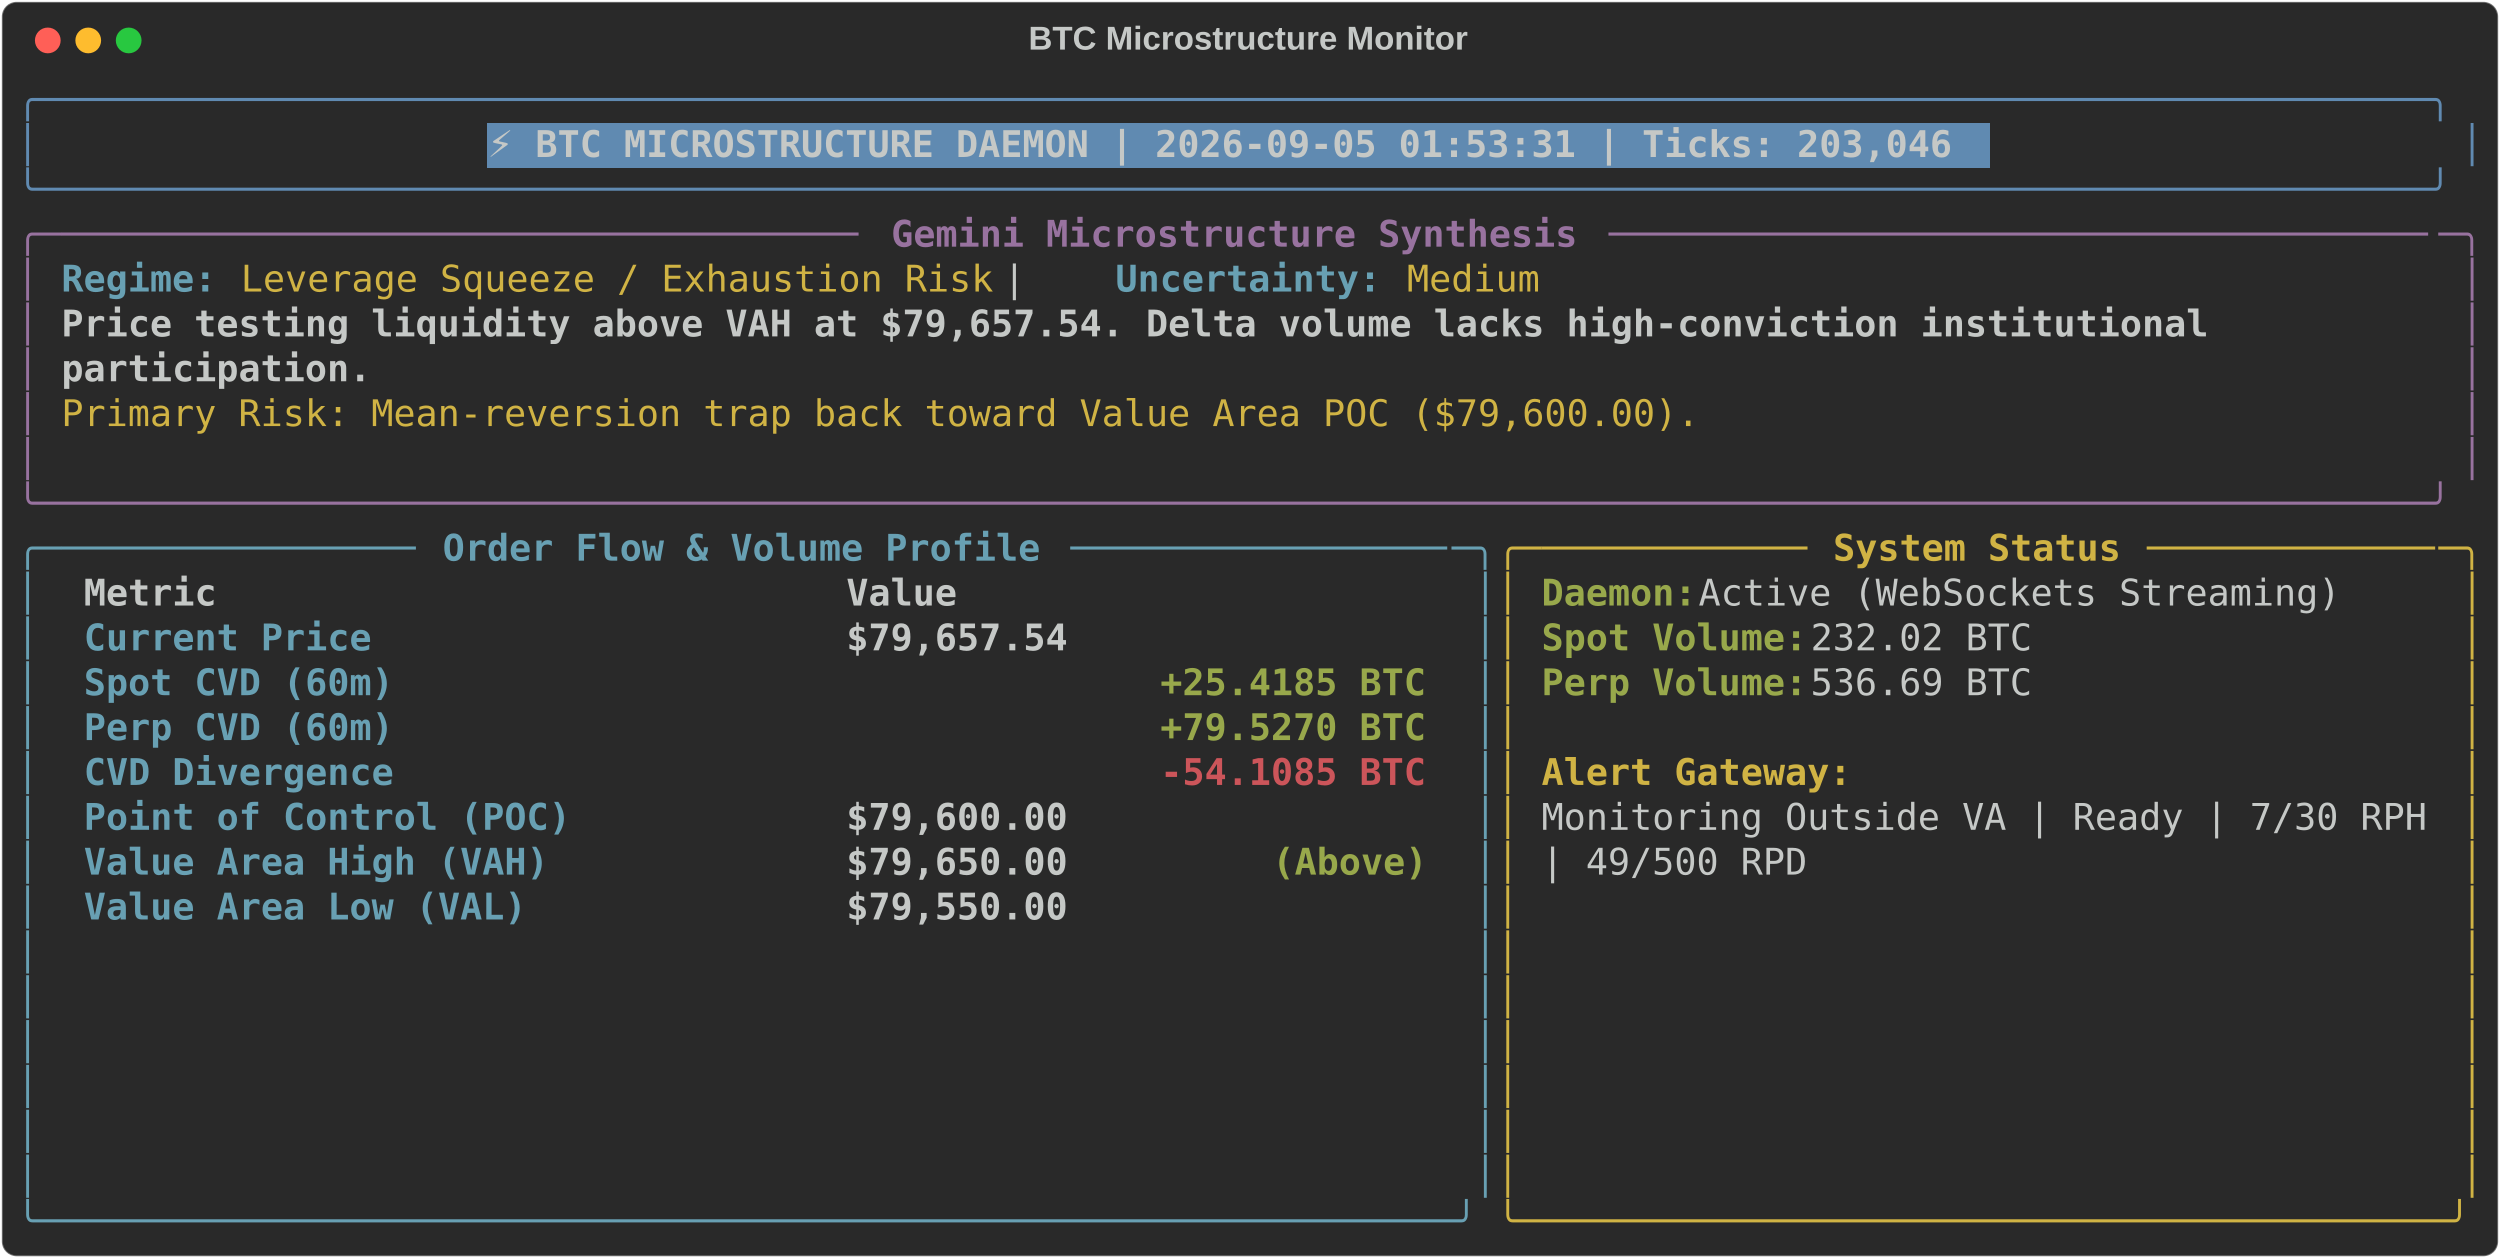
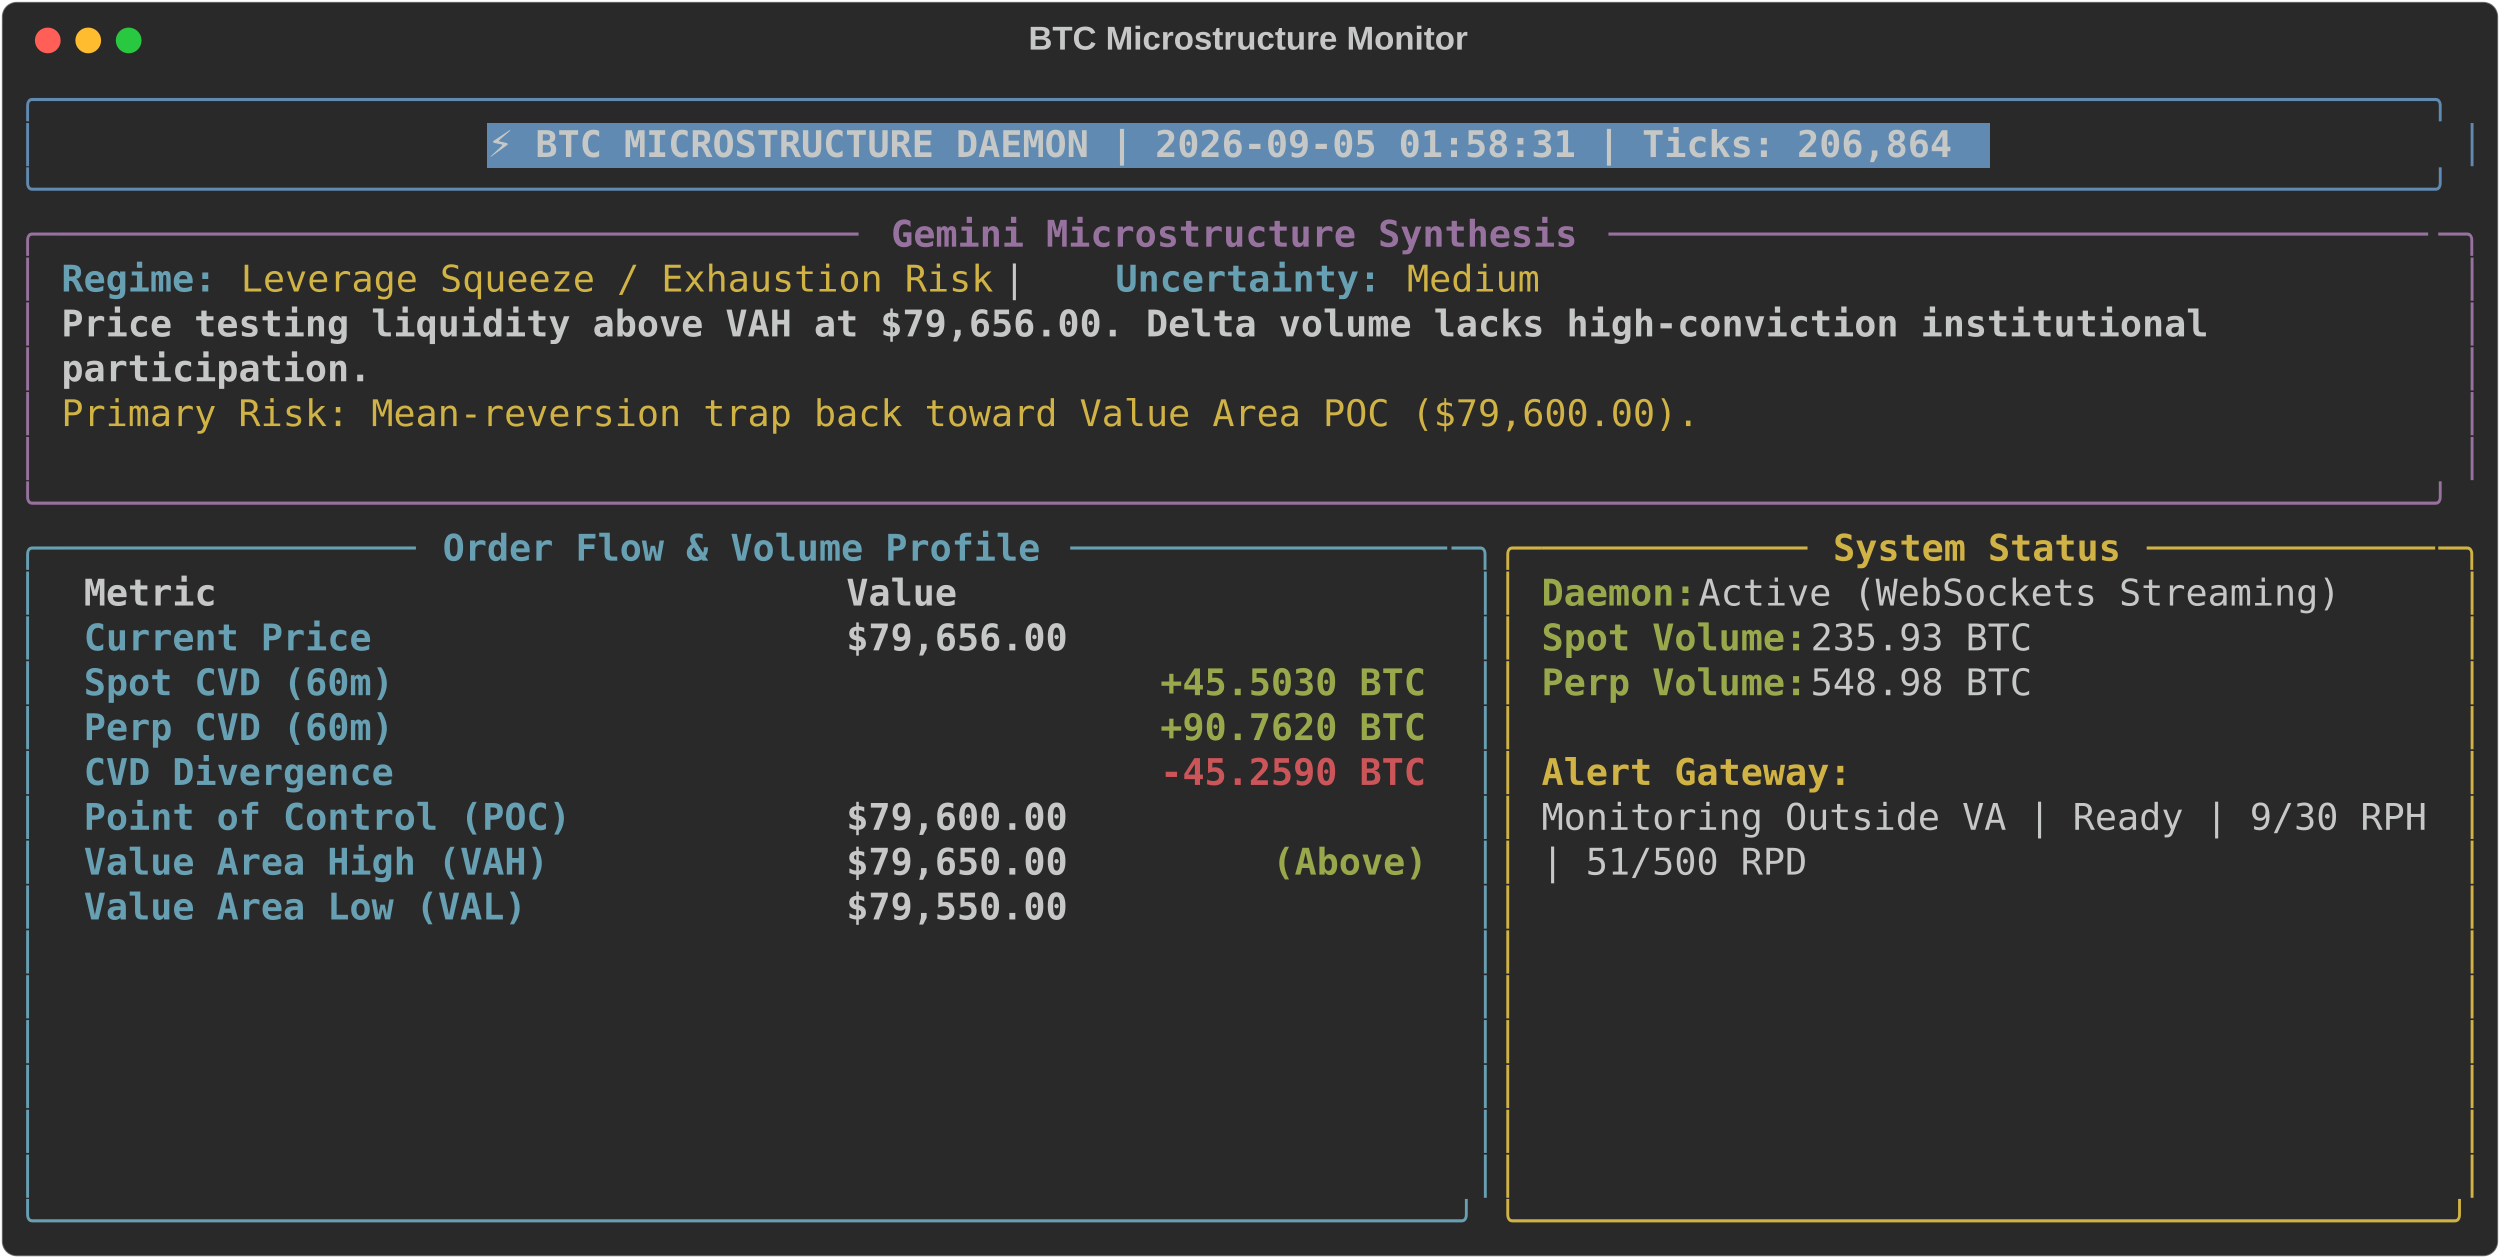
<svg xmlns="http://www.w3.org/2000/svg" class="rich-terminal" viewBox="0 0 1360 684.4">
  <style>

    @font-face {
        font-family: "Fira Code";
        src: local("FiraCode-Regular"),
                url("https://cdnjs.cloudflare.com/ajax/libs/firacode/6.2.0/woff2/FiraCode-Regular.woff2") format("woff2"),
                url("https://cdnjs.cloudflare.com/ajax/libs/firacode/6.2.0/woff/FiraCode-Regular.woff") format("woff");
        font-style: normal;
        font-weight: 400;
    }
    @font-face {
        font-family: "Fira Code";
        src: local("FiraCode-Bold"),
                url("https://cdnjs.cloudflare.com/ajax/libs/firacode/6.2.0/woff2/FiraCode-Bold.woff2") format("woff2"),
                url("https://cdnjs.cloudflare.com/ajax/libs/firacode/6.2.0/woff/FiraCode-Bold.woff") format("woff");
        font-style: bold;
        font-weight: 700;
    }

-     .terminal-2108135484-matrix {
+     .terminal-2197985337-matrix {
        font-family: Fira Code, monospace;
        font-size: 20px;
        line-height: 24.4px;
        font-variant-east-asian: full-width;
    }

-     .terminal-2108135484-title {
+     .terminal-2197985337-title {
        font-size: 18px;
        font-weight: bold;
        font-family: arial;
    }

-     .terminal-2108135484-r1 { fill: #608ab1 }
- .terminal-2108135484-r2 { fill: #c5c8c6 }
- .terminal-2108135484-r3 { fill: #c5c8c6;font-weight: bold }
- .terminal-2108135484-r4 { fill: #98729f }
- .terminal-2108135484-r5 { fill: #98729f;font-weight: bold }
- .terminal-2108135484-r6 { fill: #68a0b3;font-weight: bold }
- .terminal-2108135484-r7 { fill: #d0b344 }
- .terminal-2108135484-r8 { fill: #68a0b3 }
- .terminal-2108135484-r9 { fill: #d0b344;font-weight: bold }
- .terminal-2108135484-r10 { fill: #98a84b;font-weight: bold }
- .terminal-2108135484-r11 { fill: #cc555a;font-weight: bold }
+     .terminal-2197985337-r1 { fill: #608ab1 }
+ .terminal-2197985337-r2 { fill: #c5c8c6 }
+ .terminal-2197985337-r3 { fill: #c5c8c6;font-weight: bold }
+ .terminal-2197985337-r4 { fill: #98729f }
+ .terminal-2197985337-r5 { fill: #98729f;font-weight: bold }
+ .terminal-2197985337-r6 { fill: #68a0b3;font-weight: bold }
+ .terminal-2197985337-r7 { fill: #d0b344 }
+ .terminal-2197985337-r8 { fill: #68a0b3 }
+ .terminal-2197985337-r9 { fill: #d0b344;font-weight: bold }
+ .terminal-2197985337-r10 { fill: #98a84b;font-weight: bold }
+ .terminal-2197985337-r11 { fill: #cc555a;font-weight: bold }
    </style>
  <defs>
-     <clipPath id="terminal-2108135484-clip-terminal">
+     <clipPath id="terminal-2197985337-clip-terminal">
      <rect x="0" y="0" width="1341.0" height="633.4" />
    </clipPath>
-     <clipPath id="terminal-2108135484-line-0">
+     <clipPath id="terminal-2197985337-line-0">
      <rect x="0" y="1.5" width="1342" height="24.65" />
    </clipPath>
-     <clipPath id="terminal-2108135484-line-1">
+     <clipPath id="terminal-2197985337-line-1">
      <rect x="0" y="25.9" width="1342" height="24.65" />
    </clipPath>
-     <clipPath id="terminal-2108135484-line-2">
+     <clipPath id="terminal-2197985337-line-2">
      <rect x="0" y="50.3" width="1342" height="24.65" />
    </clipPath>
-     <clipPath id="terminal-2108135484-line-3">
+     <clipPath id="terminal-2197985337-line-3">
      <rect x="0" y="74.7" width="1342" height="24.65" />
    </clipPath>
-     <clipPath id="terminal-2108135484-line-4">
+     <clipPath id="terminal-2197985337-line-4">
      <rect x="0" y="99.1" width="1342" height="24.65" />
    </clipPath>
-     <clipPath id="terminal-2108135484-line-5">
+     <clipPath id="terminal-2197985337-line-5">
      <rect x="0" y="123.5" width="1342" height="24.65" />
    </clipPath>
-     <clipPath id="terminal-2108135484-line-6">
+     <clipPath id="terminal-2197985337-line-6">
      <rect x="0" y="147.9" width="1342" height="24.65" />
    </clipPath>
-     <clipPath id="terminal-2108135484-line-7">
+     <clipPath id="terminal-2197985337-line-7">
      <rect x="0" y="172.3" width="1342" height="24.65" />
    </clipPath>
-     <clipPath id="terminal-2108135484-line-8">
+     <clipPath id="terminal-2197985337-line-8">
      <rect x="0" y="196.7" width="1342" height="24.65" />
    </clipPath>
-     <clipPath id="terminal-2108135484-line-9">
+     <clipPath id="terminal-2197985337-line-9">
      <rect x="0" y="221.1" width="1342" height="24.65" />
    </clipPath>
-     <clipPath id="terminal-2108135484-line-10">
+     <clipPath id="terminal-2197985337-line-10">
      <rect x="0" y="245.5" width="1342" height="24.65" />
    </clipPath>
-     <clipPath id="terminal-2108135484-line-11">
+     <clipPath id="terminal-2197985337-line-11">
      <rect x="0" y="269.9" width="1342" height="24.65" />
    </clipPath>
-     <clipPath id="terminal-2108135484-line-12">
+     <clipPath id="terminal-2197985337-line-12">
      <rect x="0" y="294.3" width="1342" height="24.65" />
    </clipPath>
-     <clipPath id="terminal-2108135484-line-13">
+     <clipPath id="terminal-2197985337-line-13">
      <rect x="0" y="318.7" width="1342" height="24.65" />
    </clipPath>
-     <clipPath id="terminal-2108135484-line-14">
+     <clipPath id="terminal-2197985337-line-14">
      <rect x="0" y="343.1" width="1342" height="24.65" />
    </clipPath>
-     <clipPath id="terminal-2108135484-line-15">
+     <clipPath id="terminal-2197985337-line-15">
      <rect x="0" y="367.5" width="1342" height="24.65" />
    </clipPath>
-     <clipPath id="terminal-2108135484-line-16">
+     <clipPath id="terminal-2197985337-line-16">
      <rect x="0" y="391.9" width="1342" height="24.65" />
    </clipPath>
-     <clipPath id="terminal-2108135484-line-17">
+     <clipPath id="terminal-2197985337-line-17">
      <rect x="0" y="416.3" width="1342" height="24.65" />
    </clipPath>
-     <clipPath id="terminal-2108135484-line-18">
+     <clipPath id="terminal-2197985337-line-18">
      <rect x="0" y="440.7" width="1342" height="24.65" />
    </clipPath>
-     <clipPath id="terminal-2108135484-line-19">
+     <clipPath id="terminal-2197985337-line-19">
      <rect x="0" y="465.1" width="1342" height="24.65" />
    </clipPath>
-     <clipPath id="terminal-2108135484-line-20">
+     <clipPath id="terminal-2197985337-line-20">
      <rect x="0" y="489.5" width="1342" height="24.65" />
    </clipPath>
-     <clipPath id="terminal-2108135484-line-21">
+     <clipPath id="terminal-2197985337-line-21">
      <rect x="0" y="513.9" width="1342" height="24.65" />
    </clipPath>
-     <clipPath id="terminal-2108135484-line-22">
+     <clipPath id="terminal-2197985337-line-22">
      <rect x="0" y="538.3" width="1342" height="24.65" />
    </clipPath>
-     <clipPath id="terminal-2108135484-line-23">
+     <clipPath id="terminal-2197985337-line-23">
      <rect x="0" y="562.7" width="1342" height="24.65" />
    </clipPath>
-     <clipPath id="terminal-2108135484-line-24">
+     <clipPath id="terminal-2197985337-line-24">
      <rect x="0" y="587.1" width="1342" height="24.65" />
    </clipPath>
  </defs>
  <rect fill="#292929" stroke="rgba(255,255,255,0.35)" stroke-width="1" x="1" y="1" width="1358" height="682.4" rx="8" />
-   <text class="terminal-2108135484-title" fill="#c5c8c6" text-anchor="middle" x="679" y="27">BTC Microstructure Monitor</text>
+   <text class="terminal-2197985337-title" fill="#c5c8c6" text-anchor="middle" x="679" y="27">BTC Microstructure Monitor</text>
  <g transform="translate(26,22)">
    <circle cx="0" cy="0" r="7" fill="#ff5f57" />
    <circle cx="22" cy="0" r="7" fill="#febc2e" />
    <circle cx="44" cy="0" r="7" fill="#28c840" />
  </g>
-   <g transform="translate(9, 41)" clip-path="url(#terminal-2108135484-clip-terminal)">
+   <g transform="translate(9, 41)" clip-path="url(#terminal-2197985337-clip-terminal)">
    <rect fill="#608ab1" x="256.2" y="25.9" width="817.4" height="24.65" shape-rendering="crispEdges" />
-     <g class="terminal-2108135484-matrix">
-       <text class="terminal-2108135484-r1" x="0" y="20" textLength="1342" clip-path="url(#terminal-2108135484-line-0)">╭────────────────────────────────────────────────────────────────────────────────────────────────────────────╮</text>
-       <text class="terminal-2108135484-r2" x="1342" y="20" textLength="12.2" clip-path="url(#terminal-2108135484-line-0)">
- </text>
-       <text class="terminal-2108135484-r1" x="0" y="44.4" textLength="12.2" clip-path="url(#terminal-2108135484-line-1)">│</text>
-       <text class="terminal-2108135484-r3" x="256.2" y="44.4" textLength="805.2" clip-path="url(#terminal-2108135484-line-1)">⚡ BTC MICROSTRUCTURE DAEMON | 2026-09-05 01:53:31 | Ticks: 203,046</text>
-       <text class="terminal-2108135484-r1" x="1329.8" y="44.4" textLength="12.2" clip-path="url(#terminal-2108135484-line-1)">│</text>
-       <text class="terminal-2108135484-r2" x="1342" y="44.4" textLength="12.2" clip-path="url(#terminal-2108135484-line-1)">
- </text>
-       <text class="terminal-2108135484-r1" x="0" y="68.8" textLength="1342" clip-path="url(#terminal-2108135484-line-2)">╰────────────────────────────────────────────────────────────────────────────────────────────────────────────╯</text>
-       <text class="terminal-2108135484-r2" x="1342" y="68.8" textLength="12.2" clip-path="url(#terminal-2108135484-line-2)">
- </text>
-       <text class="terminal-2108135484-r4" x="0" y="93.2" textLength="24.4" clip-path="url(#terminal-2108135484-line-3)">╭─</text>
-       <text class="terminal-2108135484-r4" x="24.4" y="93.2" textLength="439.2" clip-path="url(#terminal-2108135484-line-3)">────────────────────────────────────</text>
-       <text class="terminal-2108135484-r5" x="475.8" y="93.2" textLength="378.2" clip-path="url(#terminal-2108135484-line-3)">Gemini Microstructure Synthesis</text>
-       <text class="terminal-2108135484-r4" x="866.2" y="93.2" textLength="451.4" clip-path="url(#terminal-2108135484-line-3)">─────────────────────────────────────</text>
-       <text class="terminal-2108135484-r4" x="1317.6" y="93.2" textLength="24.4" clip-path="url(#terminal-2108135484-line-3)">─╮</text>
-       <text class="terminal-2108135484-r2" x="1342" y="93.2" textLength="12.2" clip-path="url(#terminal-2108135484-line-3)">
- </text>
-       <text class="terminal-2108135484-r4" x="0" y="117.6" textLength="12.2" clip-path="url(#terminal-2108135484-line-4)">│</text>
-       <text class="terminal-2108135484-r6" x="24.4" y="117.6" textLength="85.4" clip-path="url(#terminal-2108135484-line-4)">Regime:</text>
-       <text class="terminal-2108135484-r7" x="122" y="117.6" textLength="414.8" clip-path="url(#terminal-2108135484-line-4)">Leverage Squeeze / Exhaustion Risk</text>
-       <text class="terminal-2108135484-r2" x="536.8" y="117.6" textLength="61" clip-path="url(#terminal-2108135484-line-4)">  |  </text>
-       <text class="terminal-2108135484-r6" x="597.8" y="117.6" textLength="146.4" clip-path="url(#terminal-2108135484-line-4)">Uncertainty:</text>
-       <text class="terminal-2108135484-r7" x="756.4" y="117.6" textLength="73.2" clip-path="url(#terminal-2108135484-line-4)">Medium</text>
-       <text class="terminal-2108135484-r4" x="1329.8" y="117.6" textLength="12.2" clip-path="url(#terminal-2108135484-line-4)">│</text>
-       <text class="terminal-2108135484-r2" x="1342" y="117.6" textLength="12.2" clip-path="url(#terminal-2108135484-line-4)">
- </text>
-       <text class="terminal-2108135484-r4" x="0" y="142" textLength="12.2" clip-path="url(#terminal-2108135484-line-5)">│</text>
-       <text class="terminal-2108135484-r3" x="24.4" y="142" textLength="1195.6" clip-path="url(#terminal-2108135484-line-5)">Price testing liquidity above VAH at $79,657.54. Delta volume lacks high-conviction institutional </text>
-       <text class="terminal-2108135484-r4" x="1329.8" y="142" textLength="12.2" clip-path="url(#terminal-2108135484-line-5)">│</text>
-       <text class="terminal-2108135484-r2" x="1342" y="142" textLength="12.2" clip-path="url(#terminal-2108135484-line-5)">
- </text>
-       <text class="terminal-2108135484-r4" x="0" y="166.4" textLength="12.2" clip-path="url(#terminal-2108135484-line-6)">│</text>
-       <text class="terminal-2108135484-r3" x="24.4" y="166.4" textLength="170.8" clip-path="url(#terminal-2108135484-line-6)">participation.</text>
-       <text class="terminal-2108135484-r4" x="1329.8" y="166.4" textLength="12.2" clip-path="url(#terminal-2108135484-line-6)">│</text>
-       <text class="terminal-2108135484-r2" x="1342" y="166.4" textLength="12.2" clip-path="url(#terminal-2108135484-line-6)">
- </text>
-       <text class="terminal-2108135484-r4" x="0" y="190.8" textLength="12.2" clip-path="url(#terminal-2108135484-line-7)">│</text>
-       <text class="terminal-2108135484-r7" x="24.4" y="190.8" textLength="902.8" clip-path="url(#terminal-2108135484-line-7)">Primary Risk: Mean-reversion trap back toward Value Area POC ($79,600.00).</text>
-       <text class="terminal-2108135484-r4" x="1329.8" y="190.8" textLength="12.2" clip-path="url(#terminal-2108135484-line-7)">│</text>
-       <text class="terminal-2108135484-r2" x="1342" y="190.8" textLength="12.2" clip-path="url(#terminal-2108135484-line-7)">
- </text>
-       <text class="terminal-2108135484-r4" x="0" y="215.2" textLength="12.2" clip-path="url(#terminal-2108135484-line-8)">│</text>
-       <text class="terminal-2108135484-r4" x="1329.8" y="215.2" textLength="12.2" clip-path="url(#terminal-2108135484-line-8)">│</text>
-       <text class="terminal-2108135484-r2" x="1342" y="215.2" textLength="12.2" clip-path="url(#terminal-2108135484-line-8)">
- </text>
-       <text class="terminal-2108135484-r4" x="0" y="239.6" textLength="1342" clip-path="url(#terminal-2108135484-line-9)">╰────────────────────────────────────────────────────────────────────────────────────────────────────────────╯</text>
-       <text class="terminal-2108135484-r2" x="1342" y="239.6" textLength="12.2" clip-path="url(#terminal-2108135484-line-9)">
- </text>
-       <text class="terminal-2108135484-r8" x="0" y="264" textLength="24.4" clip-path="url(#terminal-2108135484-line-10)">╭─</text>
-       <text class="terminal-2108135484-r8" x="24.4" y="264" textLength="195.2" clip-path="url(#terminal-2108135484-line-10)">────────────────</text>
-       <text class="terminal-2108135484-r6" x="231.8" y="264" textLength="329.4" clip-path="url(#terminal-2108135484-line-10)">Order Flow &amp; Volume Profile</text>
-       <text class="terminal-2108135484-r8" x="573.4" y="264" textLength="207.4" clip-path="url(#terminal-2108135484-line-10)">─────────────────</text>
-       <text class="terminal-2108135484-r8" x="780.8" y="264" textLength="24.4" clip-path="url(#terminal-2108135484-line-10)">─╮</text>
-       <text class="terminal-2108135484-r7" x="805.2" y="264" textLength="24.4" clip-path="url(#terminal-2108135484-line-10)">╭─</text>
-       <text class="terminal-2108135484-r7" x="829.6" y="264" textLength="146.4" clip-path="url(#terminal-2108135484-line-10)">────────────</text>
-       <text class="terminal-2108135484-r9" x="988.2" y="264" textLength="158.6" clip-path="url(#terminal-2108135484-line-10)">System Status</text>
-       <text class="terminal-2108135484-r7" x="1159" y="264" textLength="158.6" clip-path="url(#terminal-2108135484-line-10)">─────────────</text>
-       <text class="terminal-2108135484-r7" x="1317.6" y="264" textLength="24.4" clip-path="url(#terminal-2108135484-line-10)">─╮</text>
-       <text class="terminal-2108135484-r2" x="1342" y="264" textLength="12.2" clip-path="url(#terminal-2108135484-line-10)">
- </text>
-       <text class="terminal-2108135484-r8" x="0" y="288.4" textLength="12.2" clip-path="url(#terminal-2108135484-line-11)">│</text>
-       <text class="terminal-2108135484-r3" x="36.6" y="288.4" textLength="390.4" clip-path="url(#terminal-2108135484-line-11)">Metric                          </text>
-       <text class="terminal-2108135484-r3" x="451.4" y="288.4" textLength="317.2" clip-path="url(#terminal-2108135484-line-11)">                     Value</text>
-       <text class="terminal-2108135484-r8" x="793" y="288.4" textLength="12.2" clip-path="url(#terminal-2108135484-line-11)">│</text>
-       <text class="terminal-2108135484-r7" x="805.2" y="288.4" textLength="12.2" clip-path="url(#terminal-2108135484-line-11)">│</text>
-       <text class="terminal-2108135484-r10" x="829.6" y="288.4" textLength="85.4" clip-path="url(#terminal-2108135484-line-11)">Daemon:</text>
-       <text class="terminal-2108135484-r2" x="915" y="288.4" textLength="366" clip-path="url(#terminal-2108135484-line-11)"> Active (WebSockets Streaming)</text>
-       <text class="terminal-2108135484-r7" x="1329.8" y="288.4" textLength="12.2" clip-path="url(#terminal-2108135484-line-11)">│</text>
-       <text class="terminal-2108135484-r2" x="1342" y="288.4" textLength="12.2" clip-path="url(#terminal-2108135484-line-11)">
- </text>
-       <text class="terminal-2108135484-r8" x="0" y="312.8" textLength="12.2" clip-path="url(#terminal-2108135484-line-12)">│</text>
-       <text class="terminal-2108135484-r6" x="36.6" y="312.8" textLength="390.4" clip-path="url(#terminal-2108135484-line-12)">Current Price                   </text>
-       <text class="terminal-2108135484-r3" x="451.4" y="312.8" textLength="317.2" clip-path="url(#terminal-2108135484-line-12)">                $79,657.54</text>
-       <text class="terminal-2108135484-r8" x="793" y="312.8" textLength="12.2" clip-path="url(#terminal-2108135484-line-12)">│</text>
-       <text class="terminal-2108135484-r7" x="805.2" y="312.8" textLength="12.2" clip-path="url(#terminal-2108135484-line-12)">│</text>
-       <text class="terminal-2108135484-r10" x="829.6" y="312.8" textLength="146.4" clip-path="url(#terminal-2108135484-line-12)">Spot Volume:</text>
-       <text class="terminal-2108135484-r2" x="976" y="312.8" textLength="134.2" clip-path="url(#terminal-2108135484-line-12)"> 232.02 BTC</text>
-       <text class="terminal-2108135484-r7" x="1329.8" y="312.8" textLength="12.2" clip-path="url(#terminal-2108135484-line-12)">│</text>
-       <text class="terminal-2108135484-r2" x="1342" y="312.8" textLength="12.2" clip-path="url(#terminal-2108135484-line-12)">
- </text>
-       <text class="terminal-2108135484-r8" x="0" y="337.2" textLength="12.2" clip-path="url(#terminal-2108135484-line-13)">│</text>
-       <text class="terminal-2108135484-r6" x="36.6" y="337.2" textLength="390.4" clip-path="url(#terminal-2108135484-line-13)">Spot CVD (60m)                  </text>
-       <text class="terminal-2108135484-r10" x="622.2" y="337.2" textLength="146.4" clip-path="url(#terminal-2108135484-line-13)">+25.4185 BTC</text>
-       <text class="terminal-2108135484-r8" x="793" y="337.2" textLength="12.2" clip-path="url(#terminal-2108135484-line-13)">│</text>
-       <text class="terminal-2108135484-r7" x="805.2" y="337.2" textLength="12.2" clip-path="url(#terminal-2108135484-line-13)">│</text>
-       <text class="terminal-2108135484-r10" x="829.6" y="337.2" textLength="146.4" clip-path="url(#terminal-2108135484-line-13)">Perp Volume:</text>
-       <text class="terminal-2108135484-r2" x="976" y="337.2" textLength="134.2" clip-path="url(#terminal-2108135484-line-13)"> 536.69 BTC</text>
-       <text class="terminal-2108135484-r7" x="1329.8" y="337.2" textLength="12.2" clip-path="url(#terminal-2108135484-line-13)">│</text>
-       <text class="terminal-2108135484-r2" x="1342" y="337.2" textLength="12.2" clip-path="url(#terminal-2108135484-line-13)">
- </text>
-       <text class="terminal-2108135484-r8" x="0" y="361.6" textLength="12.2" clip-path="url(#terminal-2108135484-line-14)">│</text>
-       <text class="terminal-2108135484-r6" x="36.6" y="361.6" textLength="390.4" clip-path="url(#terminal-2108135484-line-14)">Perp CVD (60m)                  </text>
-       <text class="terminal-2108135484-r10" x="622.2" y="361.6" textLength="146.4" clip-path="url(#terminal-2108135484-line-14)">+79.5270 BTC</text>
-       <text class="terminal-2108135484-r8" x="793" y="361.6" textLength="12.2" clip-path="url(#terminal-2108135484-line-14)">│</text>
-       <text class="terminal-2108135484-r7" x="805.2" y="361.6" textLength="12.2" clip-path="url(#terminal-2108135484-line-14)">│</text>
-       <text class="terminal-2108135484-r7" x="1329.8" y="361.6" textLength="12.2" clip-path="url(#terminal-2108135484-line-14)">│</text>
-       <text class="terminal-2108135484-r2" x="1342" y="361.6" textLength="12.2" clip-path="url(#terminal-2108135484-line-14)">
- </text>
-       <text class="terminal-2108135484-r8" x="0" y="386" textLength="12.2" clip-path="url(#terminal-2108135484-line-15)">│</text>
-       <text class="terminal-2108135484-r6" x="36.6" y="386" textLength="390.4" clip-path="url(#terminal-2108135484-line-15)">CVD Divergence                  </text>
-       <text class="terminal-2108135484-r11" x="622.2" y="386" textLength="146.4" clip-path="url(#terminal-2108135484-line-15)">-54.1085 BTC</text>
-       <text class="terminal-2108135484-r8" x="793" y="386" textLength="12.2" clip-path="url(#terminal-2108135484-line-15)">│</text>
-       <text class="terminal-2108135484-r7" x="805.2" y="386" textLength="12.2" clip-path="url(#terminal-2108135484-line-15)">│</text>
-       <text class="terminal-2108135484-r9" x="829.6" y="386" textLength="170.8" clip-path="url(#terminal-2108135484-line-15)">Alert Gateway:</text>
-       <text class="terminal-2108135484-r7" x="1329.8" y="386" textLength="12.2" clip-path="url(#terminal-2108135484-line-15)">│</text>
-       <text class="terminal-2108135484-r2" x="1342" y="386" textLength="12.2" clip-path="url(#terminal-2108135484-line-15)">
- </text>
-       <text class="terminal-2108135484-r8" x="0" y="410.4" textLength="12.2" clip-path="url(#terminal-2108135484-line-16)">│</text>
-       <text class="terminal-2108135484-r6" x="36.6" y="410.4" textLength="390.4" clip-path="url(#terminal-2108135484-line-16)">Point of Control (POC)          </text>
-       <text class="terminal-2108135484-r3" x="451.4" y="410.4" textLength="317.2" clip-path="url(#terminal-2108135484-line-16)">                $79,600.00</text>
-       <text class="terminal-2108135484-r8" x="793" y="410.4" textLength="12.2" clip-path="url(#terminal-2108135484-line-16)">│</text>
-       <text class="terminal-2108135484-r7" x="805.2" y="410.4" textLength="12.2" clip-path="url(#terminal-2108135484-line-16)">│</text>
-       <text class="terminal-2108135484-r2" x="829.6" y="410.4" textLength="488" clip-path="url(#terminal-2108135484-line-16)">Monitoring Outside VA | Ready | 7/30 RPH</text>
-       <text class="terminal-2108135484-r7" x="1329.8" y="410.4" textLength="12.2" clip-path="url(#terminal-2108135484-line-16)">│</text>
-       <text class="terminal-2108135484-r2" x="1342" y="410.4" textLength="12.2" clip-path="url(#terminal-2108135484-line-16)">
- </text>
-       <text class="terminal-2108135484-r8" x="0" y="434.8" textLength="12.2" clip-path="url(#terminal-2108135484-line-17)">│</text>
-       <text class="terminal-2108135484-r6" x="36.6" y="434.8" textLength="390.4" clip-path="url(#terminal-2108135484-line-17)">Value Area High (VAH)           </text>
-       <text class="terminal-2108135484-r3" x="451.4" y="434.8" textLength="231.8" clip-path="url(#terminal-2108135484-line-17)">        $79,650.00 </text>
-       <text class="terminal-2108135484-r10" x="683.2" y="434.8" textLength="85.4" clip-path="url(#terminal-2108135484-line-17)">(Above)</text>
-       <text class="terminal-2108135484-r8" x="793" y="434.8" textLength="12.2" clip-path="url(#terminal-2108135484-line-17)">│</text>
-       <text class="terminal-2108135484-r7" x="805.2" y="434.8" textLength="12.2" clip-path="url(#terminal-2108135484-line-17)">│</text>
-       <text class="terminal-2108135484-r2" x="829.6" y="434.8" textLength="146.4" clip-path="url(#terminal-2108135484-line-17)">| 49/500 RPD</text>
-       <text class="terminal-2108135484-r7" x="1329.8" y="434.8" textLength="12.2" clip-path="url(#terminal-2108135484-line-17)">│</text>
-       <text class="terminal-2108135484-r2" x="1342" y="434.8" textLength="12.2" clip-path="url(#terminal-2108135484-line-17)">
- </text>
-       <text class="terminal-2108135484-r8" x="0" y="459.2" textLength="12.2" clip-path="url(#terminal-2108135484-line-18)">│</text>
-       <text class="terminal-2108135484-r6" x="36.6" y="459.2" textLength="390.4" clip-path="url(#terminal-2108135484-line-18)">Value Area Low (VAL)            </text>
-       <text class="terminal-2108135484-r3" x="451.4" y="459.2" textLength="317.2" clip-path="url(#terminal-2108135484-line-18)">                $79,550.00</text>
-       <text class="terminal-2108135484-r8" x="793" y="459.2" textLength="12.2" clip-path="url(#terminal-2108135484-line-18)">│</text>
-       <text class="terminal-2108135484-r7" x="805.2" y="459.2" textLength="12.2" clip-path="url(#terminal-2108135484-line-18)">│</text>
-       <text class="terminal-2108135484-r7" x="1329.8" y="459.2" textLength="12.2" clip-path="url(#terminal-2108135484-line-18)">│</text>
-       <text class="terminal-2108135484-r2" x="1342" y="459.2" textLength="12.2" clip-path="url(#terminal-2108135484-line-18)">
- </text>
-       <text class="terminal-2108135484-r8" x="0" y="483.6" textLength="12.2" clip-path="url(#terminal-2108135484-line-19)">│</text>
-       <text class="terminal-2108135484-r8" x="793" y="483.6" textLength="12.2" clip-path="url(#terminal-2108135484-line-19)">│</text>
-       <text class="terminal-2108135484-r7" x="805.2" y="483.6" textLength="12.2" clip-path="url(#terminal-2108135484-line-19)">│</text>
-       <text class="terminal-2108135484-r7" x="1329.8" y="483.6" textLength="12.2" clip-path="url(#terminal-2108135484-line-19)">│</text>
-       <text class="terminal-2108135484-r2" x="1342" y="483.6" textLength="12.2" clip-path="url(#terminal-2108135484-line-19)">
- </text>
-       <text class="terminal-2108135484-r8" x="0" y="508" textLength="12.2" clip-path="url(#terminal-2108135484-line-20)">│</text>
-       <text class="terminal-2108135484-r8" x="793" y="508" textLength="12.2" clip-path="url(#terminal-2108135484-line-20)">│</text>
-       <text class="terminal-2108135484-r7" x="805.2" y="508" textLength="12.2" clip-path="url(#terminal-2108135484-line-20)">│</text>
-       <text class="terminal-2108135484-r7" x="1329.8" y="508" textLength="12.2" clip-path="url(#terminal-2108135484-line-20)">│</text>
-       <text class="terminal-2108135484-r2" x="1342" y="508" textLength="12.2" clip-path="url(#terminal-2108135484-line-20)">
- </text>
-       <text class="terminal-2108135484-r8" x="0" y="532.4" textLength="12.2" clip-path="url(#terminal-2108135484-line-21)">│</text>
-       <text class="terminal-2108135484-r8" x="793" y="532.4" textLength="12.2" clip-path="url(#terminal-2108135484-line-21)">│</text>
-       <text class="terminal-2108135484-r7" x="805.2" y="532.4" textLength="12.2" clip-path="url(#terminal-2108135484-line-21)">│</text>
-       <text class="terminal-2108135484-r7" x="1329.8" y="532.4" textLength="12.2" clip-path="url(#terminal-2108135484-line-21)">│</text>
-       <text class="terminal-2108135484-r2" x="1342" y="532.4" textLength="12.2" clip-path="url(#terminal-2108135484-line-21)">
- </text>
-       <text class="terminal-2108135484-r8" x="0" y="556.8" textLength="12.2" clip-path="url(#terminal-2108135484-line-22)">│</text>
-       <text class="terminal-2108135484-r8" x="793" y="556.8" textLength="12.2" clip-path="url(#terminal-2108135484-line-22)">│</text>
-       <text class="terminal-2108135484-r7" x="805.2" y="556.8" textLength="12.2" clip-path="url(#terminal-2108135484-line-22)">│</text>
-       <text class="terminal-2108135484-r7" x="1329.8" y="556.8" textLength="12.2" clip-path="url(#terminal-2108135484-line-22)">│</text>
-       <text class="terminal-2108135484-r2" x="1342" y="556.8" textLength="12.2" clip-path="url(#terminal-2108135484-line-22)">
- </text>
-       <text class="terminal-2108135484-r8" x="0" y="581.2" textLength="12.2" clip-path="url(#terminal-2108135484-line-23)">│</text>
-       <text class="terminal-2108135484-r8" x="793" y="581.2" textLength="12.2" clip-path="url(#terminal-2108135484-line-23)">│</text>
-       <text class="terminal-2108135484-r7" x="805.2" y="581.2" textLength="12.2" clip-path="url(#terminal-2108135484-line-23)">│</text>
-       <text class="terminal-2108135484-r7" x="1329.8" y="581.2" textLength="12.2" clip-path="url(#terminal-2108135484-line-23)">│</text>
-       <text class="terminal-2108135484-r2" x="1342" y="581.2" textLength="12.2" clip-path="url(#terminal-2108135484-line-23)">
- </text>
-       <text class="terminal-2108135484-r8" x="0" y="605.6" textLength="12.2" clip-path="url(#terminal-2108135484-line-24)">│</text>
-       <text class="terminal-2108135484-r8" x="793" y="605.6" textLength="12.2" clip-path="url(#terminal-2108135484-line-24)">│</text>
-       <text class="terminal-2108135484-r7" x="805.2" y="605.6" textLength="12.2" clip-path="url(#terminal-2108135484-line-24)">│</text>
-       <text class="terminal-2108135484-r7" x="1329.8" y="605.6" textLength="12.2" clip-path="url(#terminal-2108135484-line-24)">│</text>
-       <text class="terminal-2108135484-r2" x="1342" y="605.6" textLength="12.2" clip-path="url(#terminal-2108135484-line-24)">
- </text>
-       <text class="terminal-2108135484-r8" x="0" y="630" textLength="805.2" clip-path="url(#terminal-2108135484-line-25)">╰────────────────────────────────────────────────────────────────╯</text>
-       <text class="terminal-2108135484-r7" x="805.2" y="630" textLength="536.8" clip-path="url(#terminal-2108135484-line-25)">╰──────────────────────────────────────────╯</text>
-       <text class="terminal-2108135484-r2" x="1342" y="630" textLength="12.2" clip-path="url(#terminal-2108135484-line-25)">
+     <g class="terminal-2197985337-matrix">
+       <text class="terminal-2197985337-r1" x="0" y="20" textLength="1342" clip-path="url(#terminal-2197985337-line-0)">╭────────────────────────────────────────────────────────────────────────────────────────────────────────────╮</text>
+       <text class="terminal-2197985337-r2" x="1342" y="20" textLength="12.2" clip-path="url(#terminal-2197985337-line-0)">
+ </text>
+       <text class="terminal-2197985337-r1" x="0" y="44.4" textLength="12.2" clip-path="url(#terminal-2197985337-line-1)">│</text>
+       <text class="terminal-2197985337-r3" x="256.2" y="44.4" textLength="805.2" clip-path="url(#terminal-2197985337-line-1)">⚡ BTC MICROSTRUCTURE DAEMON | 2026-09-05 01:58:31 | Ticks: 206,864</text>
+       <text class="terminal-2197985337-r1" x="1329.8" y="44.4" textLength="12.2" clip-path="url(#terminal-2197985337-line-1)">│</text>
+       <text class="terminal-2197985337-r2" x="1342" y="44.4" textLength="12.2" clip-path="url(#terminal-2197985337-line-1)">
+ </text>
+       <text class="terminal-2197985337-r1" x="0" y="68.8" textLength="1342" clip-path="url(#terminal-2197985337-line-2)">╰────────────────────────────────────────────────────────────────────────────────────────────────────────────╯</text>
+       <text class="terminal-2197985337-r2" x="1342" y="68.8" textLength="12.2" clip-path="url(#terminal-2197985337-line-2)">
+ </text>
+       <text class="terminal-2197985337-r4" x="0" y="93.2" textLength="24.4" clip-path="url(#terminal-2197985337-line-3)">╭─</text>
+       <text class="terminal-2197985337-r4" x="24.4" y="93.2" textLength="439.2" clip-path="url(#terminal-2197985337-line-3)">────────────────────────────────────</text>
+       <text class="terminal-2197985337-r5" x="475.8" y="93.2" textLength="378.2" clip-path="url(#terminal-2197985337-line-3)">Gemini Microstructure Synthesis</text>
+       <text class="terminal-2197985337-r4" x="866.2" y="93.2" textLength="451.4" clip-path="url(#terminal-2197985337-line-3)">─────────────────────────────────────</text>
+       <text class="terminal-2197985337-r4" x="1317.6" y="93.2" textLength="24.4" clip-path="url(#terminal-2197985337-line-3)">─╮</text>
+       <text class="terminal-2197985337-r2" x="1342" y="93.2" textLength="12.2" clip-path="url(#terminal-2197985337-line-3)">
+ </text>
+       <text class="terminal-2197985337-r4" x="0" y="117.6" textLength="12.2" clip-path="url(#terminal-2197985337-line-4)">│</text>
+       <text class="terminal-2197985337-r6" x="24.4" y="117.6" textLength="85.4" clip-path="url(#terminal-2197985337-line-4)">Regime:</text>
+       <text class="terminal-2197985337-r7" x="122" y="117.6" textLength="414.8" clip-path="url(#terminal-2197985337-line-4)">Leverage Squeeze / Exhaustion Risk</text>
+       <text class="terminal-2197985337-r2" x="536.8" y="117.6" textLength="61" clip-path="url(#terminal-2197985337-line-4)">  |  </text>
+       <text class="terminal-2197985337-r6" x="597.8" y="117.6" textLength="146.4" clip-path="url(#terminal-2197985337-line-4)">Uncertainty:</text>
+       <text class="terminal-2197985337-r7" x="756.4" y="117.6" textLength="73.2" clip-path="url(#terminal-2197985337-line-4)">Medium</text>
+       <text class="terminal-2197985337-r4" x="1329.8" y="117.6" textLength="12.2" clip-path="url(#terminal-2197985337-line-4)">│</text>
+       <text class="terminal-2197985337-r2" x="1342" y="117.6" textLength="12.2" clip-path="url(#terminal-2197985337-line-4)">
+ </text>
+       <text class="terminal-2197985337-r4" x="0" y="142" textLength="12.2" clip-path="url(#terminal-2197985337-line-5)">│</text>
+       <text class="terminal-2197985337-r3" x="24.4" y="142" textLength="1195.6" clip-path="url(#terminal-2197985337-line-5)">Price testing liquidity above VAH at $79,656.00. Delta volume lacks high-conviction institutional </text>
+       <text class="terminal-2197985337-r4" x="1329.8" y="142" textLength="12.2" clip-path="url(#terminal-2197985337-line-5)">│</text>
+       <text class="terminal-2197985337-r2" x="1342" y="142" textLength="12.2" clip-path="url(#terminal-2197985337-line-5)">
+ </text>
+       <text class="terminal-2197985337-r4" x="0" y="166.4" textLength="12.2" clip-path="url(#terminal-2197985337-line-6)">│</text>
+       <text class="terminal-2197985337-r3" x="24.4" y="166.4" textLength="170.8" clip-path="url(#terminal-2197985337-line-6)">participation.</text>
+       <text class="terminal-2197985337-r4" x="1329.8" y="166.4" textLength="12.2" clip-path="url(#terminal-2197985337-line-6)">│</text>
+       <text class="terminal-2197985337-r2" x="1342" y="166.4" textLength="12.2" clip-path="url(#terminal-2197985337-line-6)">
+ </text>
+       <text class="terminal-2197985337-r4" x="0" y="190.8" textLength="12.2" clip-path="url(#terminal-2197985337-line-7)">│</text>
+       <text class="terminal-2197985337-r7" x="24.4" y="190.8" textLength="902.8" clip-path="url(#terminal-2197985337-line-7)">Primary Risk: Mean-reversion trap back toward Value Area POC ($79,600.00).</text>
+       <text class="terminal-2197985337-r4" x="1329.8" y="190.8" textLength="12.2" clip-path="url(#terminal-2197985337-line-7)">│</text>
+       <text class="terminal-2197985337-r2" x="1342" y="190.8" textLength="12.2" clip-path="url(#terminal-2197985337-line-7)">
+ </text>
+       <text class="terminal-2197985337-r4" x="0" y="215.2" textLength="12.2" clip-path="url(#terminal-2197985337-line-8)">│</text>
+       <text class="terminal-2197985337-r4" x="1329.8" y="215.2" textLength="12.2" clip-path="url(#terminal-2197985337-line-8)">│</text>
+       <text class="terminal-2197985337-r2" x="1342" y="215.2" textLength="12.2" clip-path="url(#terminal-2197985337-line-8)">
+ </text>
+       <text class="terminal-2197985337-r4" x="0" y="239.6" textLength="1342" clip-path="url(#terminal-2197985337-line-9)">╰────────────────────────────────────────────────────────────────────────────────────────────────────────────╯</text>
+       <text class="terminal-2197985337-r2" x="1342" y="239.6" textLength="12.2" clip-path="url(#terminal-2197985337-line-9)">
+ </text>
+       <text class="terminal-2197985337-r8" x="0" y="264" textLength="24.4" clip-path="url(#terminal-2197985337-line-10)">╭─</text>
+       <text class="terminal-2197985337-r8" x="24.4" y="264" textLength="195.2" clip-path="url(#terminal-2197985337-line-10)">────────────────</text>
+       <text class="terminal-2197985337-r6" x="231.8" y="264" textLength="329.4" clip-path="url(#terminal-2197985337-line-10)">Order Flow &amp; Volume Profile</text>
+       <text class="terminal-2197985337-r8" x="573.4" y="264" textLength="207.4" clip-path="url(#terminal-2197985337-line-10)">─────────────────</text>
+       <text class="terminal-2197985337-r8" x="780.8" y="264" textLength="24.4" clip-path="url(#terminal-2197985337-line-10)">─╮</text>
+       <text class="terminal-2197985337-r7" x="805.2" y="264" textLength="24.4" clip-path="url(#terminal-2197985337-line-10)">╭─</text>
+       <text class="terminal-2197985337-r7" x="829.6" y="264" textLength="146.4" clip-path="url(#terminal-2197985337-line-10)">────────────</text>
+       <text class="terminal-2197985337-r9" x="988.2" y="264" textLength="158.6" clip-path="url(#terminal-2197985337-line-10)">System Status</text>
+       <text class="terminal-2197985337-r7" x="1159" y="264" textLength="158.6" clip-path="url(#terminal-2197985337-line-10)">─────────────</text>
+       <text class="terminal-2197985337-r7" x="1317.6" y="264" textLength="24.4" clip-path="url(#terminal-2197985337-line-10)">─╮</text>
+       <text class="terminal-2197985337-r2" x="1342" y="264" textLength="12.2" clip-path="url(#terminal-2197985337-line-10)">
+ </text>
+       <text class="terminal-2197985337-r8" x="0" y="288.4" textLength="12.2" clip-path="url(#terminal-2197985337-line-11)">│</text>
+       <text class="terminal-2197985337-r3" x="36.6" y="288.4" textLength="390.4" clip-path="url(#terminal-2197985337-line-11)">Metric                          </text>
+       <text class="terminal-2197985337-r3" x="451.4" y="288.4" textLength="317.2" clip-path="url(#terminal-2197985337-line-11)">                     Value</text>
+       <text class="terminal-2197985337-r8" x="793" y="288.4" textLength="12.2" clip-path="url(#terminal-2197985337-line-11)">│</text>
+       <text class="terminal-2197985337-r7" x="805.2" y="288.4" textLength="12.2" clip-path="url(#terminal-2197985337-line-11)">│</text>
+       <text class="terminal-2197985337-r10" x="829.6" y="288.4" textLength="85.4" clip-path="url(#terminal-2197985337-line-11)">Daemon:</text>
+       <text class="terminal-2197985337-r2" x="915" y="288.4" textLength="366" clip-path="url(#terminal-2197985337-line-11)"> Active (WebSockets Streaming)</text>
+       <text class="terminal-2197985337-r7" x="1329.8" y="288.4" textLength="12.2" clip-path="url(#terminal-2197985337-line-11)">│</text>
+       <text class="terminal-2197985337-r2" x="1342" y="288.4" textLength="12.2" clip-path="url(#terminal-2197985337-line-11)">
+ </text>
+       <text class="terminal-2197985337-r8" x="0" y="312.8" textLength="12.2" clip-path="url(#terminal-2197985337-line-12)">│</text>
+       <text class="terminal-2197985337-r6" x="36.6" y="312.8" textLength="390.4" clip-path="url(#terminal-2197985337-line-12)">Current Price                   </text>
+       <text class="terminal-2197985337-r3" x="451.4" y="312.8" textLength="317.2" clip-path="url(#terminal-2197985337-line-12)">                $79,656.00</text>
+       <text class="terminal-2197985337-r8" x="793" y="312.8" textLength="12.2" clip-path="url(#terminal-2197985337-line-12)">│</text>
+       <text class="terminal-2197985337-r7" x="805.2" y="312.8" textLength="12.2" clip-path="url(#terminal-2197985337-line-12)">│</text>
+       <text class="terminal-2197985337-r10" x="829.6" y="312.8" textLength="146.4" clip-path="url(#terminal-2197985337-line-12)">Spot Volume:</text>
+       <text class="terminal-2197985337-r2" x="976" y="312.8" textLength="134.2" clip-path="url(#terminal-2197985337-line-12)"> 235.93 BTC</text>
+       <text class="terminal-2197985337-r7" x="1329.8" y="312.8" textLength="12.2" clip-path="url(#terminal-2197985337-line-12)">│</text>
+       <text class="terminal-2197985337-r2" x="1342" y="312.8" textLength="12.2" clip-path="url(#terminal-2197985337-line-12)">
+ </text>
+       <text class="terminal-2197985337-r8" x="0" y="337.2" textLength="12.2" clip-path="url(#terminal-2197985337-line-13)">│</text>
+       <text class="terminal-2197985337-r6" x="36.6" y="337.2" textLength="390.4" clip-path="url(#terminal-2197985337-line-13)">Spot CVD (60m)                  </text>
+       <text class="terminal-2197985337-r10" x="622.2" y="337.2" textLength="146.4" clip-path="url(#terminal-2197985337-line-13)">+45.5030 BTC</text>
+       <text class="terminal-2197985337-r8" x="793" y="337.2" textLength="12.2" clip-path="url(#terminal-2197985337-line-13)">│</text>
+       <text class="terminal-2197985337-r7" x="805.2" y="337.2" textLength="12.2" clip-path="url(#terminal-2197985337-line-13)">│</text>
+       <text class="terminal-2197985337-r10" x="829.6" y="337.2" textLength="146.4" clip-path="url(#terminal-2197985337-line-13)">Perp Volume:</text>
+       <text class="terminal-2197985337-r2" x="976" y="337.2" textLength="134.2" clip-path="url(#terminal-2197985337-line-13)"> 548.98 BTC</text>
+       <text class="terminal-2197985337-r7" x="1329.8" y="337.2" textLength="12.2" clip-path="url(#terminal-2197985337-line-13)">│</text>
+       <text class="terminal-2197985337-r2" x="1342" y="337.2" textLength="12.2" clip-path="url(#terminal-2197985337-line-13)">
+ </text>
+       <text class="terminal-2197985337-r8" x="0" y="361.6" textLength="12.2" clip-path="url(#terminal-2197985337-line-14)">│</text>
+       <text class="terminal-2197985337-r6" x="36.6" y="361.6" textLength="390.4" clip-path="url(#terminal-2197985337-line-14)">Perp CVD (60m)                  </text>
+       <text class="terminal-2197985337-r10" x="622.2" y="361.6" textLength="146.4" clip-path="url(#terminal-2197985337-line-14)">+90.7620 BTC</text>
+       <text class="terminal-2197985337-r8" x="793" y="361.6" textLength="12.2" clip-path="url(#terminal-2197985337-line-14)">│</text>
+       <text class="terminal-2197985337-r7" x="805.2" y="361.6" textLength="12.2" clip-path="url(#terminal-2197985337-line-14)">│</text>
+       <text class="terminal-2197985337-r7" x="1329.8" y="361.6" textLength="12.2" clip-path="url(#terminal-2197985337-line-14)">│</text>
+       <text class="terminal-2197985337-r2" x="1342" y="361.6" textLength="12.2" clip-path="url(#terminal-2197985337-line-14)">
+ </text>
+       <text class="terminal-2197985337-r8" x="0" y="386" textLength="12.2" clip-path="url(#terminal-2197985337-line-15)">│</text>
+       <text class="terminal-2197985337-r6" x="36.6" y="386" textLength="390.4" clip-path="url(#terminal-2197985337-line-15)">CVD Divergence                  </text>
+       <text class="terminal-2197985337-r11" x="622.2" y="386" textLength="146.4" clip-path="url(#terminal-2197985337-line-15)">-45.2590 BTC</text>
+       <text class="terminal-2197985337-r8" x="793" y="386" textLength="12.2" clip-path="url(#terminal-2197985337-line-15)">│</text>
+       <text class="terminal-2197985337-r7" x="805.2" y="386" textLength="12.2" clip-path="url(#terminal-2197985337-line-15)">│</text>
+       <text class="terminal-2197985337-r9" x="829.6" y="386" textLength="170.8" clip-path="url(#terminal-2197985337-line-15)">Alert Gateway:</text>
+       <text class="terminal-2197985337-r7" x="1329.8" y="386" textLength="12.2" clip-path="url(#terminal-2197985337-line-15)">│</text>
+       <text class="terminal-2197985337-r2" x="1342" y="386" textLength="12.2" clip-path="url(#terminal-2197985337-line-15)">
+ </text>
+       <text class="terminal-2197985337-r8" x="0" y="410.4" textLength="12.2" clip-path="url(#terminal-2197985337-line-16)">│</text>
+       <text class="terminal-2197985337-r6" x="36.6" y="410.4" textLength="390.4" clip-path="url(#terminal-2197985337-line-16)">Point of Control (POC)          </text>
+       <text class="terminal-2197985337-r3" x="451.4" y="410.4" textLength="317.2" clip-path="url(#terminal-2197985337-line-16)">                $79,600.00</text>
+       <text class="terminal-2197985337-r8" x="793" y="410.4" textLength="12.2" clip-path="url(#terminal-2197985337-line-16)">│</text>
+       <text class="terminal-2197985337-r7" x="805.2" y="410.4" textLength="12.2" clip-path="url(#terminal-2197985337-line-16)">│</text>
+       <text class="terminal-2197985337-r2" x="829.6" y="410.4" textLength="488" clip-path="url(#terminal-2197985337-line-16)">Monitoring Outside VA | Ready | 9/30 RPH</text>
+       <text class="terminal-2197985337-r7" x="1329.8" y="410.4" textLength="12.2" clip-path="url(#terminal-2197985337-line-16)">│</text>
+       <text class="terminal-2197985337-r2" x="1342" y="410.4" textLength="12.2" clip-path="url(#terminal-2197985337-line-16)">
+ </text>
+       <text class="terminal-2197985337-r8" x="0" y="434.8" textLength="12.2" clip-path="url(#terminal-2197985337-line-17)">│</text>
+       <text class="terminal-2197985337-r6" x="36.6" y="434.8" textLength="390.4" clip-path="url(#terminal-2197985337-line-17)">Value Area High (VAH)           </text>
+       <text class="terminal-2197985337-r3" x="451.4" y="434.8" textLength="231.8" clip-path="url(#terminal-2197985337-line-17)">        $79,650.00 </text>
+       <text class="terminal-2197985337-r10" x="683.2" y="434.8" textLength="85.4" clip-path="url(#terminal-2197985337-line-17)">(Above)</text>
+       <text class="terminal-2197985337-r8" x="793" y="434.8" textLength="12.2" clip-path="url(#terminal-2197985337-line-17)">│</text>
+       <text class="terminal-2197985337-r7" x="805.2" y="434.8" textLength="12.2" clip-path="url(#terminal-2197985337-line-17)">│</text>
+       <text class="terminal-2197985337-r2" x="829.6" y="434.8" textLength="146.4" clip-path="url(#terminal-2197985337-line-17)">| 51/500 RPD</text>
+       <text class="terminal-2197985337-r7" x="1329.8" y="434.8" textLength="12.2" clip-path="url(#terminal-2197985337-line-17)">│</text>
+       <text class="terminal-2197985337-r2" x="1342" y="434.8" textLength="12.2" clip-path="url(#terminal-2197985337-line-17)">
+ </text>
+       <text class="terminal-2197985337-r8" x="0" y="459.2" textLength="12.2" clip-path="url(#terminal-2197985337-line-18)">│</text>
+       <text class="terminal-2197985337-r6" x="36.6" y="459.2" textLength="390.4" clip-path="url(#terminal-2197985337-line-18)">Value Area Low (VAL)            </text>
+       <text class="terminal-2197985337-r3" x="451.4" y="459.2" textLength="317.2" clip-path="url(#terminal-2197985337-line-18)">                $79,550.00</text>
+       <text class="terminal-2197985337-r8" x="793" y="459.2" textLength="12.2" clip-path="url(#terminal-2197985337-line-18)">│</text>
+       <text class="terminal-2197985337-r7" x="805.2" y="459.2" textLength="12.2" clip-path="url(#terminal-2197985337-line-18)">│</text>
+       <text class="terminal-2197985337-r7" x="1329.8" y="459.2" textLength="12.2" clip-path="url(#terminal-2197985337-line-18)">│</text>
+       <text class="terminal-2197985337-r2" x="1342" y="459.2" textLength="12.2" clip-path="url(#terminal-2197985337-line-18)">
+ </text>
+       <text class="terminal-2197985337-r8" x="0" y="483.6" textLength="12.2" clip-path="url(#terminal-2197985337-line-19)">│</text>
+       <text class="terminal-2197985337-r8" x="793" y="483.6" textLength="12.2" clip-path="url(#terminal-2197985337-line-19)">│</text>
+       <text class="terminal-2197985337-r7" x="805.2" y="483.6" textLength="12.2" clip-path="url(#terminal-2197985337-line-19)">│</text>
+       <text class="terminal-2197985337-r7" x="1329.8" y="483.6" textLength="12.2" clip-path="url(#terminal-2197985337-line-19)">│</text>
+       <text class="terminal-2197985337-r2" x="1342" y="483.6" textLength="12.2" clip-path="url(#terminal-2197985337-line-19)">
+ </text>
+       <text class="terminal-2197985337-r8" x="0" y="508" textLength="12.2" clip-path="url(#terminal-2197985337-line-20)">│</text>
+       <text class="terminal-2197985337-r8" x="793" y="508" textLength="12.2" clip-path="url(#terminal-2197985337-line-20)">│</text>
+       <text class="terminal-2197985337-r7" x="805.2" y="508" textLength="12.2" clip-path="url(#terminal-2197985337-line-20)">│</text>
+       <text class="terminal-2197985337-r7" x="1329.8" y="508" textLength="12.2" clip-path="url(#terminal-2197985337-line-20)">│</text>
+       <text class="terminal-2197985337-r2" x="1342" y="508" textLength="12.2" clip-path="url(#terminal-2197985337-line-20)">
+ </text>
+       <text class="terminal-2197985337-r8" x="0" y="532.4" textLength="12.2" clip-path="url(#terminal-2197985337-line-21)">│</text>
+       <text class="terminal-2197985337-r8" x="793" y="532.4" textLength="12.2" clip-path="url(#terminal-2197985337-line-21)">│</text>
+       <text class="terminal-2197985337-r7" x="805.2" y="532.4" textLength="12.2" clip-path="url(#terminal-2197985337-line-21)">│</text>
+       <text class="terminal-2197985337-r7" x="1329.8" y="532.4" textLength="12.2" clip-path="url(#terminal-2197985337-line-21)">│</text>
+       <text class="terminal-2197985337-r2" x="1342" y="532.4" textLength="12.2" clip-path="url(#terminal-2197985337-line-21)">
+ </text>
+       <text class="terminal-2197985337-r8" x="0" y="556.8" textLength="12.2" clip-path="url(#terminal-2197985337-line-22)">│</text>
+       <text class="terminal-2197985337-r8" x="793" y="556.8" textLength="12.2" clip-path="url(#terminal-2197985337-line-22)">│</text>
+       <text class="terminal-2197985337-r7" x="805.2" y="556.8" textLength="12.2" clip-path="url(#terminal-2197985337-line-22)">│</text>
+       <text class="terminal-2197985337-r7" x="1329.8" y="556.8" textLength="12.2" clip-path="url(#terminal-2197985337-line-22)">│</text>
+       <text class="terminal-2197985337-r2" x="1342" y="556.8" textLength="12.2" clip-path="url(#terminal-2197985337-line-22)">
+ </text>
+       <text class="terminal-2197985337-r8" x="0" y="581.2" textLength="12.2" clip-path="url(#terminal-2197985337-line-23)">│</text>
+       <text class="terminal-2197985337-r8" x="793" y="581.2" textLength="12.2" clip-path="url(#terminal-2197985337-line-23)">│</text>
+       <text class="terminal-2197985337-r7" x="805.2" y="581.2" textLength="12.2" clip-path="url(#terminal-2197985337-line-23)">│</text>
+       <text class="terminal-2197985337-r7" x="1329.8" y="581.2" textLength="12.2" clip-path="url(#terminal-2197985337-line-23)">│</text>
+       <text class="terminal-2197985337-r2" x="1342" y="581.2" textLength="12.2" clip-path="url(#terminal-2197985337-line-23)">
+ </text>
+       <text class="terminal-2197985337-r8" x="0" y="605.6" textLength="12.2" clip-path="url(#terminal-2197985337-line-24)">│</text>
+       <text class="terminal-2197985337-r8" x="793" y="605.6" textLength="12.2" clip-path="url(#terminal-2197985337-line-24)">│</text>
+       <text class="terminal-2197985337-r7" x="805.2" y="605.6" textLength="12.2" clip-path="url(#terminal-2197985337-line-24)">│</text>
+       <text class="terminal-2197985337-r7" x="1329.8" y="605.6" textLength="12.2" clip-path="url(#terminal-2197985337-line-24)">│</text>
+       <text class="terminal-2197985337-r2" x="1342" y="605.6" textLength="12.2" clip-path="url(#terminal-2197985337-line-24)">
+ </text>
+       <text class="terminal-2197985337-r8" x="0" y="630" textLength="805.2" clip-path="url(#terminal-2197985337-line-25)">╰────────────────────────────────────────────────────────────────╯</text>
+       <text class="terminal-2197985337-r7" x="805.2" y="630" textLength="536.8" clip-path="url(#terminal-2197985337-line-25)">╰──────────────────────────────────────────╯</text>
+       <text class="terminal-2197985337-r2" x="1342" y="630" textLength="12.2" clip-path="url(#terminal-2197985337-line-25)">
</text>
    </g>
  </g>
</svg>
